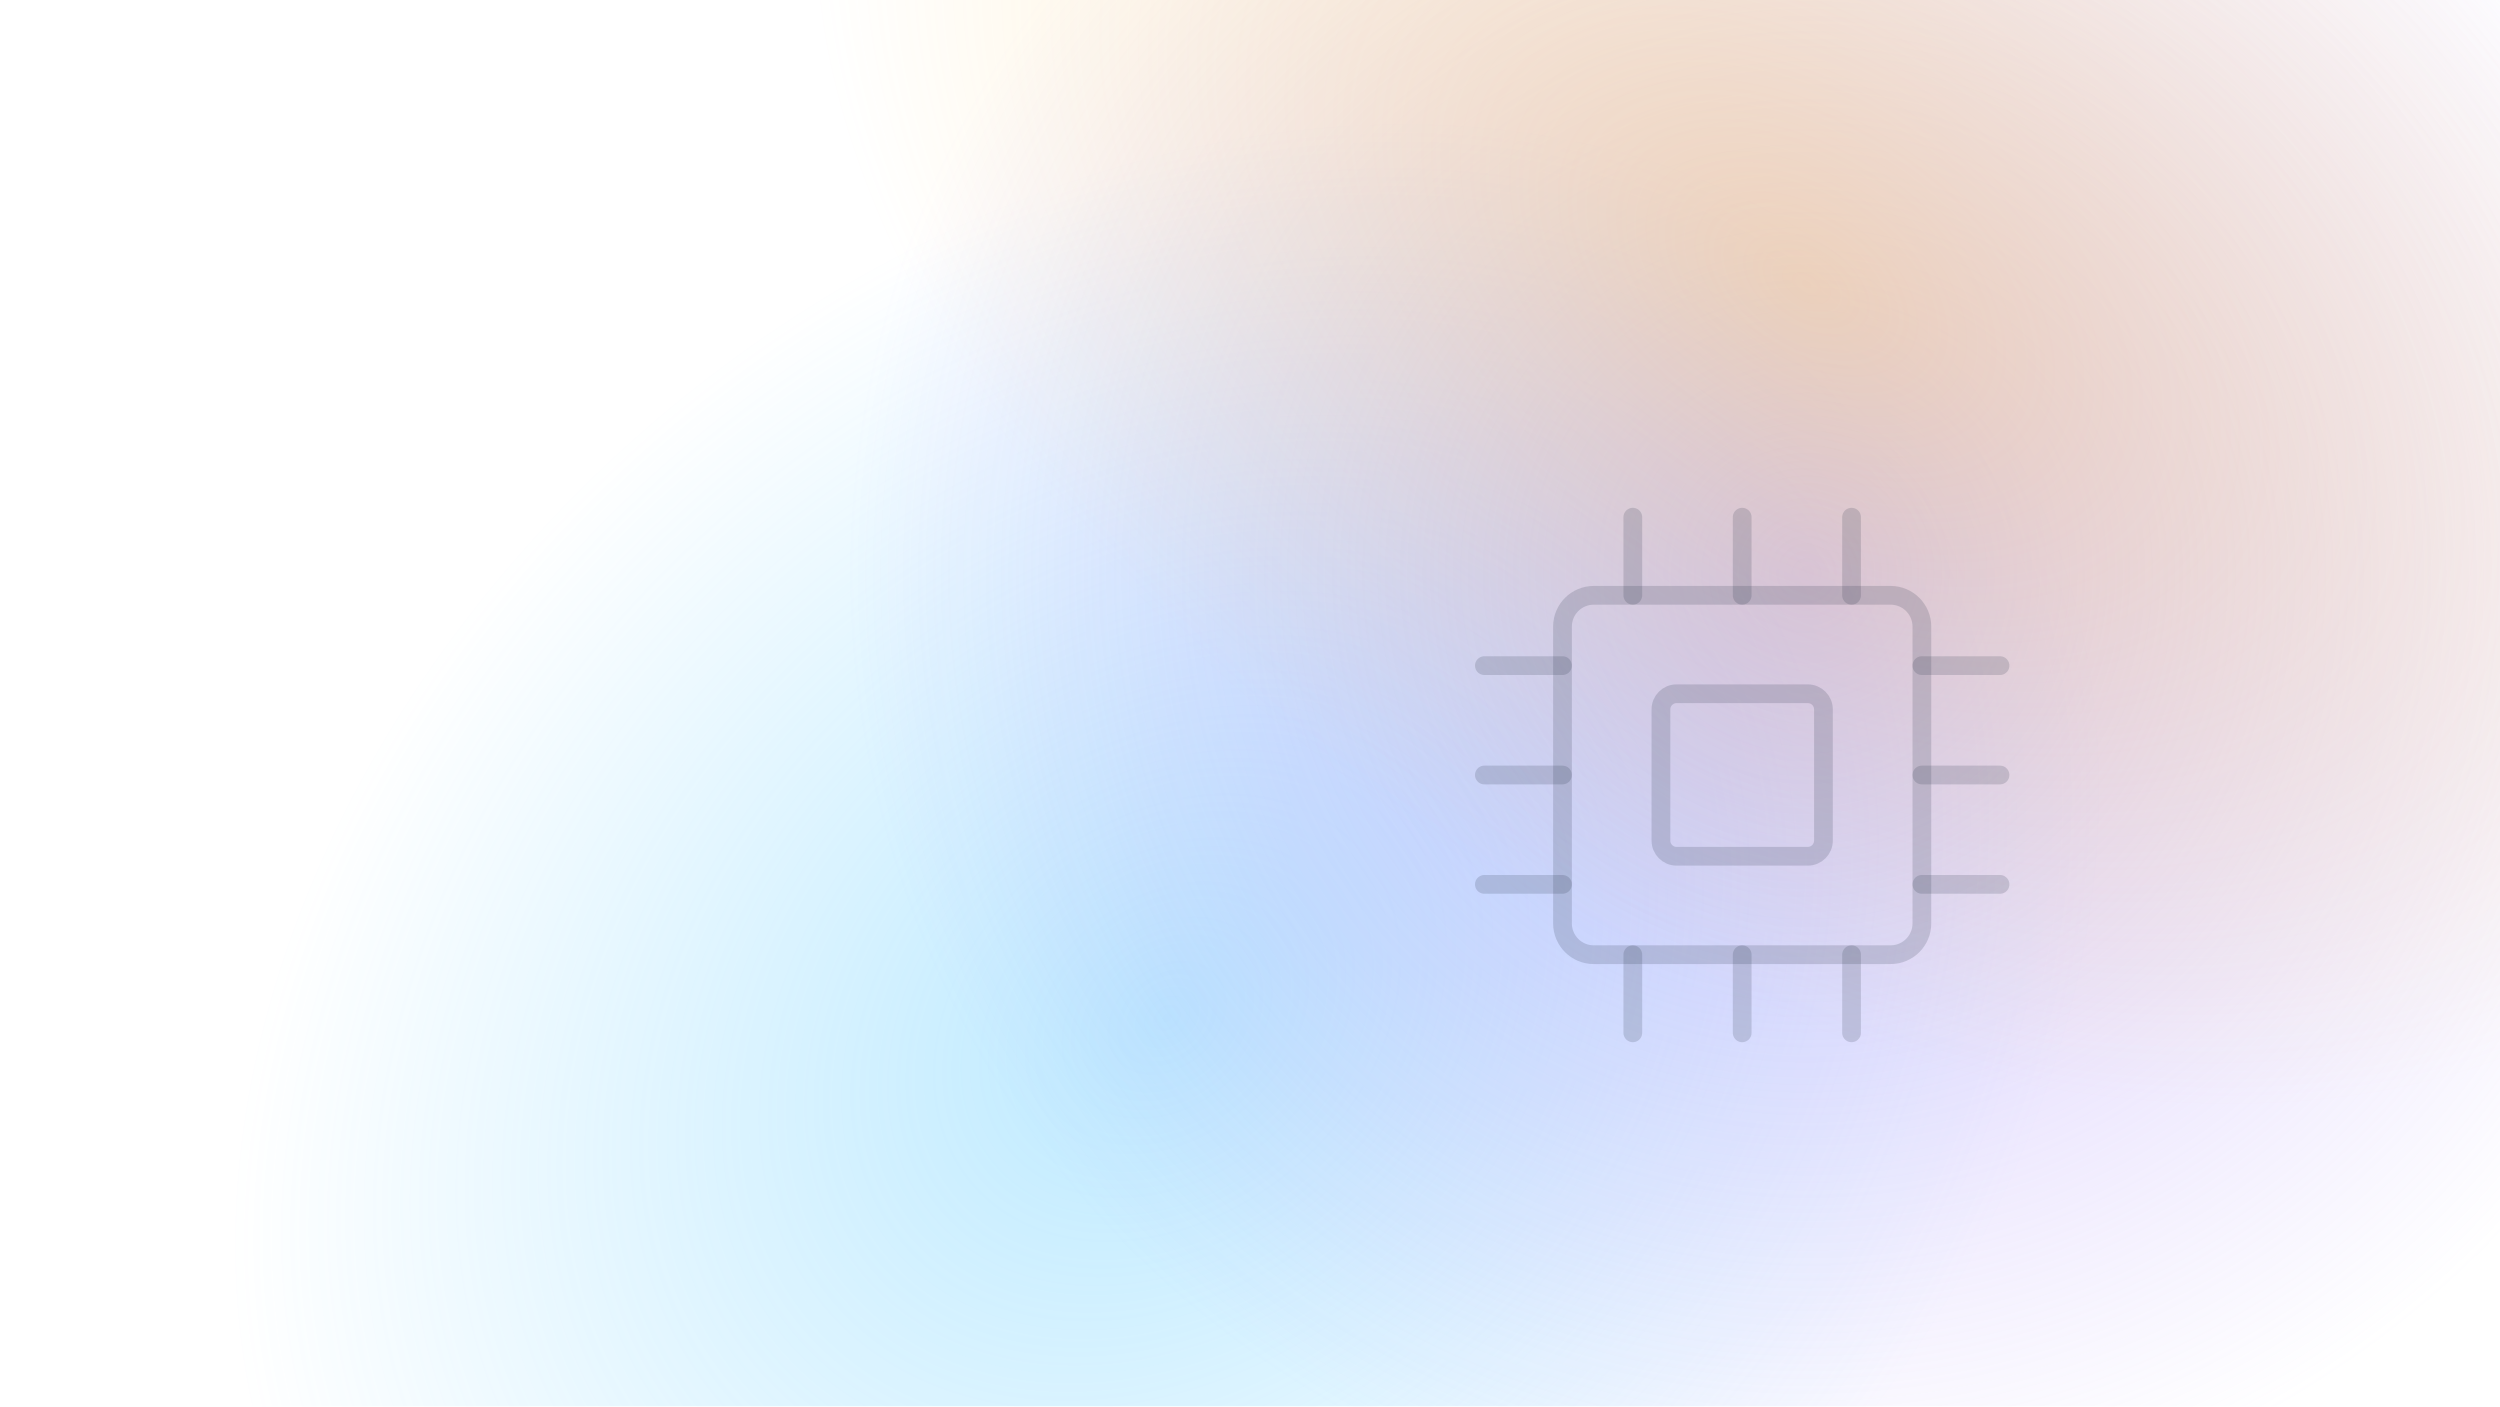
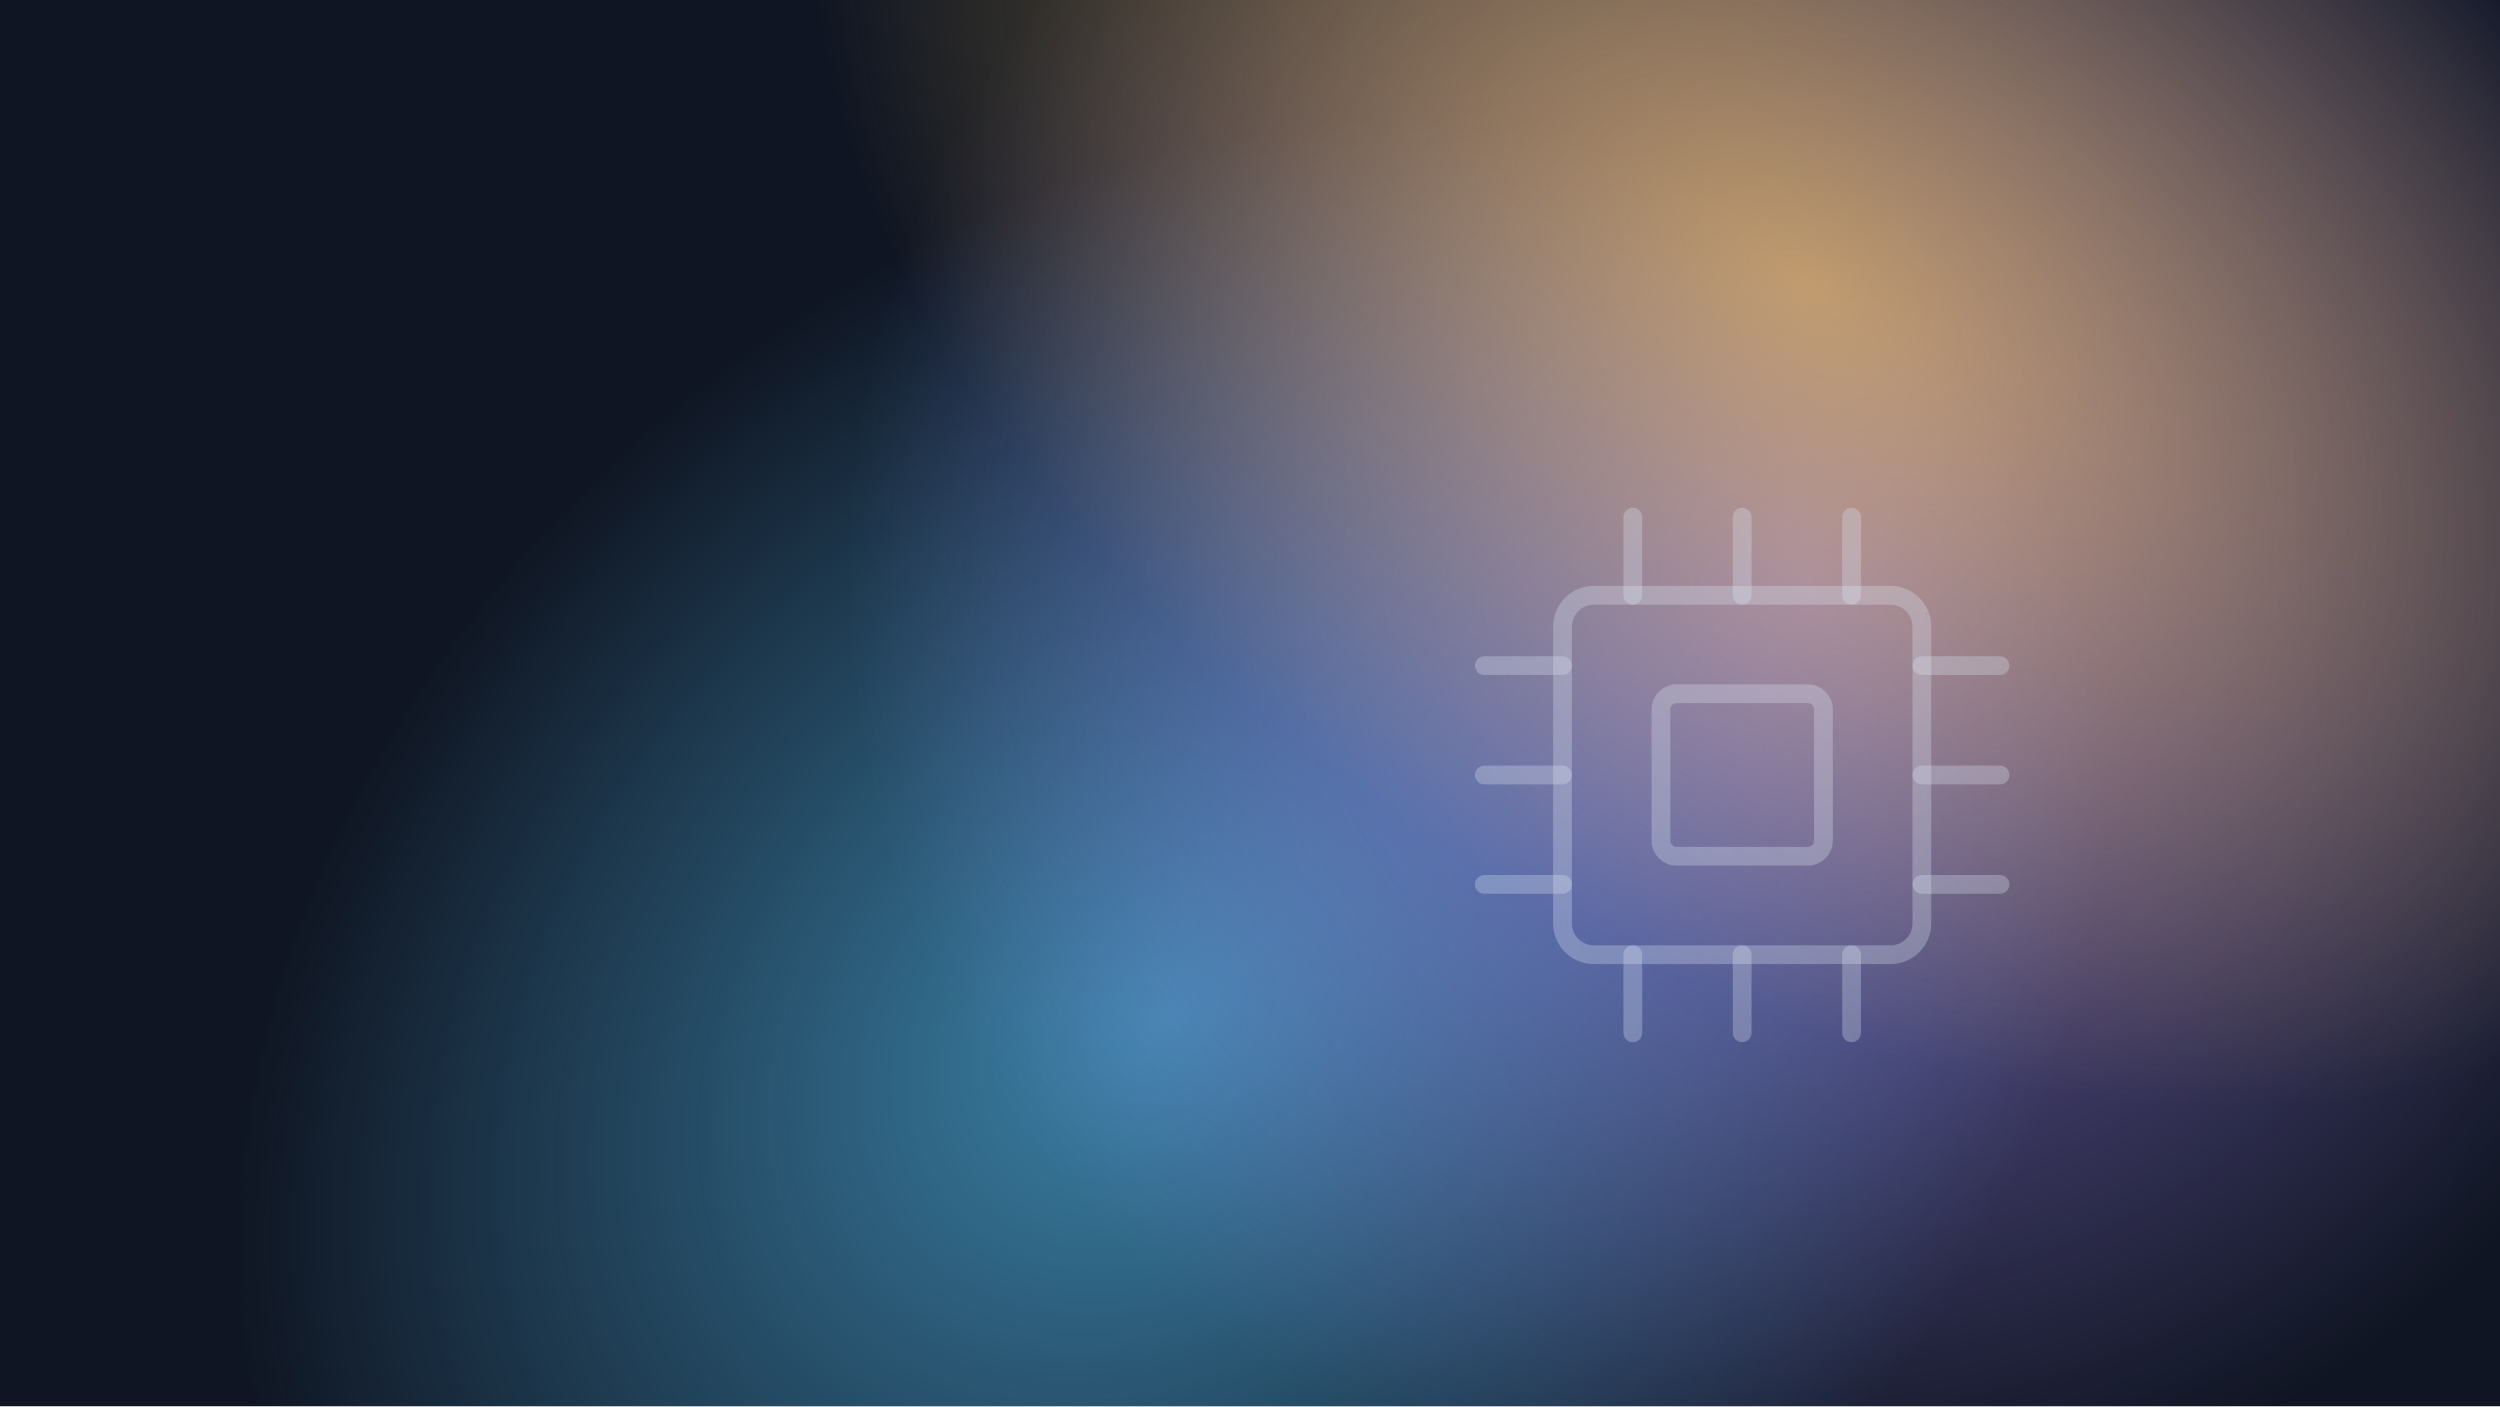
<svg xmlns="http://www.w3.org/2000/svg" width="1600" height="900" viewBox="0 0 1600 900" fill="none">
  <defs>
    <radialGradient id="g0" cx="0" cy="0" r="1" gradientUnits="userSpaceOnUse" gradientTransform="translate(747 653) rotate(-42) scale(659 506)">
-       <stop stop-color="#58C9FF" stop-opacity="0.4" />
+       <stop stop-color="#58C9FF" stop-opacity="0.62" />
      <stop offset="1" stop-color="#58C9FF" stop-opacity="0" />
    </radialGradient>
    <radialGradient id="g1" cx="0" cy="0" r="1" gradientUnits="userSpaceOnUse" gradientTransform="translate(1157 369) rotate(-58) scale(613 617)">
-       <stop stop-color="#A78BFA" stop-opacity="0.5" />
+       <stop stop-color="#A78BFA" stop-opacity="0.7" />
      <stop offset="1" stop-color="#A78BFA" stop-opacity="0" />
    </radialGradient>
    <radialGradient id="g2" cx="0" cy="0" r="1" gradientUnits="userSpaceOnUse" gradientTransform="translate(1158 183) rotate(33) scale(704 430)">
-       <stop stop-color="#FFC95A" stop-opacity="0.4" />
+       <stop stop-color="#FFC95A" stop-opacity="0.62" />
      <stop offset="1" stop-color="#FFC95A" stop-opacity="0" />
    </radialGradient>
  </defs>
+   <rect width="1600" height="900" fill="#0F1522" />
  <rect width="1600" height="900" fill="url(#g0)" />
  <rect width="1600" height="900" fill="url(#g1)" />
  <rect width="1600" height="900" fill="url(#g2)" />
-   <g transform="translate(1115,496)" fill="none" stroke="#132238" stroke-opacity="0.16" stroke-width="12" stroke-linecap="round" stroke-linejoin="round">
+   <g transform="translate(1115,496)" fill="none" stroke="#DCE7F5" stroke-opacity="0.30" stroke-width="12" stroke-linecap="round" stroke-linejoin="round">
    <rect x="-115" y="-115" width="230" height="230" rx="20" />
    <rect x="-52" y="-52" width="104" height="104" rx="10" />
    <line x1="-70" y1="-115" x2="-70" y2="-165" />
    <line x1="-70" y1="115" x2="-70" y2="165" />
    <line x1="-115" y1="-70" x2="-165" y2="-70" />
    <line x1="115" y1="-70" x2="165" y2="-70" />
    <line x1="0" y1="-115" x2="0" y2="-165" />
    <line x1="0" y1="115" x2="0" y2="165" />
    <line x1="-115" y1="0" x2="-165" y2="0" />
    <line x1="115" y1="0" x2="165" y2="0" />
    <line x1="70" y1="-115" x2="70" y2="-165" />
    <line x1="70" y1="115" x2="70" y2="165" />
    <line x1="-115" y1="70" x2="-165" y2="70" />
    <line x1="115" y1="70" x2="165" y2="70" />
  </g>
</svg>
